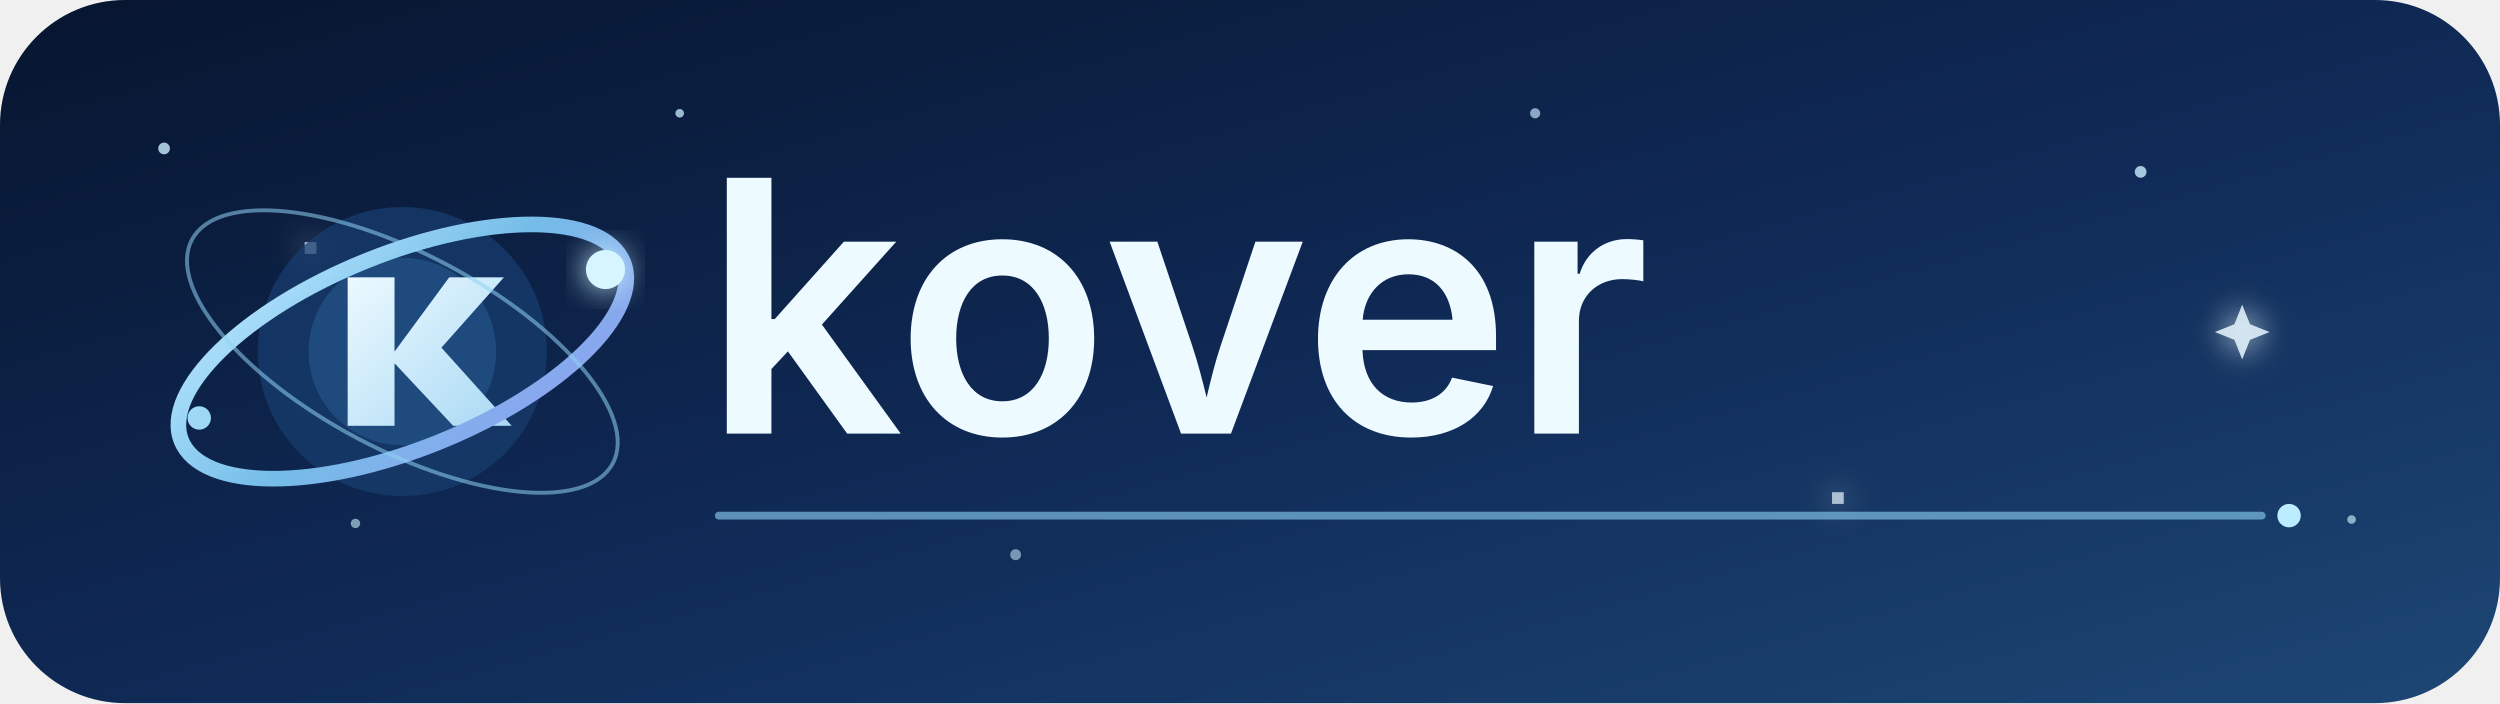
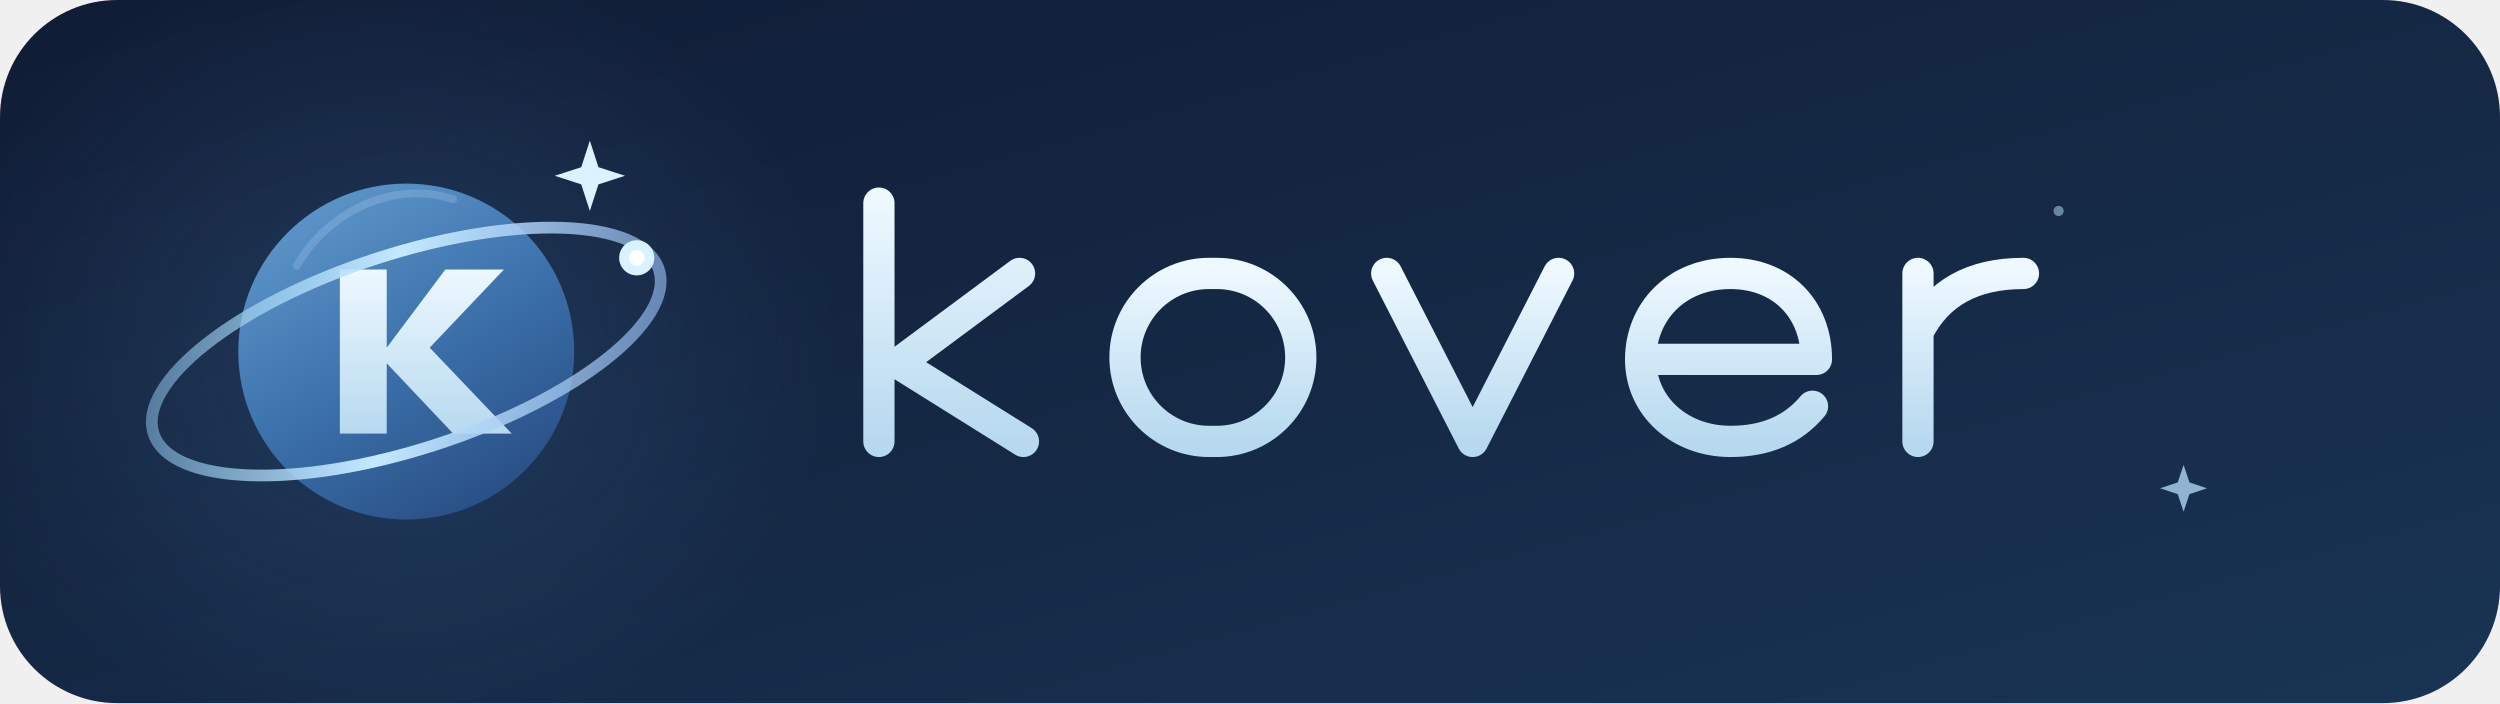
<svg xmlns="http://www.w3.org/2000/svg" width="640" height="180" viewBox="0 0 640 180" role="img" aria-labelledby="title desc">
  <defs>
    <linearGradient id="background" x1="0" y1="0" x2="1" y2="1">
-       <stop offset="0" stop-color="#07152f" />
-       <stop offset="0.55" stop-color="#102b58" />
-       <stop offset="1" stop-color="#1d4775" />
+       <stop stop-color="#101c35" />
+       <stop offset="1" stop-color="#193454" />
    </linearGradient>
-     <linearGradient id="orbit" x1="0" y1="0" x2="1" y2="1">
-       <stop offset="0" stop-color="#b8e7ff" />
-       <stop offset="0.5" stop-color="#75bde8" />
-       <stop offset="1" stop-color="#8f9ff0" />
+     <radialGradient id="haze" cx="0" cy="0" r="1" gradientUnits="userSpaceOnUse" gradientTransform="translate(99 90) scale(116 104)">
+       <stop stop-color="#6eaff0" stop-opacity="0.16" />
+       <stop offset="1" stop-color="#6eaff0" stop-opacity="0" />
+     </radialGradient>
+     <linearGradient id="planet" x1="0.2" y1="0" x2="0.8" y2="1">
+       <stop stop-color="#6098cb" />
+       <stop offset="0.52" stop-color="#3b70aa" />
+       <stop offset="1" stop-color="#274b80" />
    </linearGradient>
-     <linearGradient id="letter" x1="0" y1="0" x2="1" y2="1">
-       <stop offset="0" stop-color="#ecf9ff" />
-       <stop offset="1" stop-color="#a9d9f4" />
+     <linearGradient id="orbit" x1="37" y1="60" x2="167" y2="120" gradientUnits="userSpaceOnUse">
+       <stop stop-color="#84bfe8" stop-opacity="0.45" />
+       <stop offset="0.48" stop-color="#c4e9ff" />
+       <stop offset="1" stop-color="#89aee5" stop-opacity="0.65" />
    </linearGradient>
-     <filter id="glow" x="-50%" y="-50%" width="200%" height="200%">
-       <feGaussianBlur stdDeviation="4" result="blur" />
-       <feMerge>
-         <feMergeNode in="blur" />
-         <feMergeNode in="SourceGraphic" />
-       </feMerge>
-     </filter>
+     <linearGradient id="wordmark" x1="0" y1="0" x2="0" y2="1">
+       <stop stop-color="#edf8ff" />
+       <stop offset="1" stop-color="#b7d9ef" />
+     </linearGradient>
    <clipPath id="rounded">
-       <rect width="640" height="180" rx="32" />
+       <rect width="640" height="180" rx="30" />
    </clipPath>
  </defs>
  <g clip-path="url(#rounded)">
    <rect width="640" height="180" fill="url(#background)" />
-     <g fill="#c9efff">
-       <circle cx="42" cy="38" r="1.5" opacity="0.8" />
-       <circle cx="91" cy="134" r="1.2" opacity="0.6" />
-       <circle cx="174" cy="29" r="1.1" opacity="0.75" />
-       <circle cx="260" cy="142" r="1.4" opacity="0.55" />
-       <circle cx="393" cy="29" r="1.3" opacity="0.65" />
-       <circle cx="548" cy="44" r="1.5" opacity="0.8" />
-       <circle cx="602" cy="133" r="1.1" opacity="0.65" />
+     <rect width="230" height="180" fill="url(#haze)" />
+     <circle cx="104" cy="90" r="43" fill="url(#planet)" />
+     <path d="M76 68c8-14 25-22 40-17" fill="none" stroke="#c2e4ff" stroke-width="2" stroke-linecap="round" opacity="0.2" />
+     <path d="M87 111V69h12v20l15-20h15l-19 20 21 22h-15L99 93v18z" fill="url(#wordmark)" />
+     <ellipse cx="104" cy="90" rx="68" ry="25" fill="none" stroke="url(#orbit)" stroke-width="3" transform="rotate(-18 104 90)" />
+     <circle cx="163" cy="66" r="4.5" fill="#d9f2ff" />
+     <circle cx="163" cy="66" r="2" fill="#ffffff" />
+     <path d="m151 36 2.2 6.8 6.8 2.2-6.8 2.2-2.2 6.8-2.2-6.8-6.8-2.2 6.8-2.2z" fill="#dcf3ff" />
+     <g transform="translate(35 0)" fill="none" stroke="url(#wordmark)" stroke-width="8" stroke-linecap="round" stroke-linejoin="round">
+       <path d="M190 52v61M226 70l-31 23 32 20" />
+       <rect x="253" y="70" width="45" height="43" rx="21.5" />
+       <path d="M320 70l22 43 22-43" />
+       <path d="M385 92h45c0-13-9-22-22-22-14 0-23 10-23 22s10 21 23 21c9 0 16-3 21-9" />
+       <path d="M456 113V70M456 85c5-10 14-15 27-15" />
    </g>
-     <g fill="#e7f8ff" filter="url(#glow)">
-       <path d="M78 62h3v3h-3z" opacity="0.8" />
-       <path d="M469 126h3v3h-3z" opacity="0.7" />
-       <path d="m574 78 2 5 5 2-5 2-2 5-2-5-5-2 5-2z" opacity="0.85" />
-     </g>
-     <g transform="translate(33 20)">
-       <circle cx="70" cy="70" r="37" fill="#173c6d" opacity="0.75" />
-       <circle cx="70" cy="70" r="24" fill="#214f83" opacity="0.8" />
-       <path d="M56 89V51h12v19l14-19h14L80 69l18 20H83L68 73v16z" fill="url(#letter)" />
-       <ellipse cx="70" cy="70" rx="61" ry="25" fill="none" stroke="url(#orbit)" stroke-width="4" transform="rotate(-22 70 70)" />
-       <ellipse cx="70" cy="70" rx="61" ry="25" fill="none" stroke="#8fd2f4" stroke-width="1" opacity="0.55" transform="rotate(28 70 70)" />
-       <circle cx="122" cy="49" r="5" fill="#d7f5ff" filter="url(#glow)" />
-       <circle cx="18" cy="87" r="3" fill="#9dd9f5" />
-     </g>
-     <text x="180" y="111" fill="#edfaff" font-family="Inter, Segoe UI, sans-serif" font-size="90" font-weight="600" textLength="350" lengthAdjust="spacingAndGlyphs">kover</text>
-     <path d="M184 132h395" stroke="#84c8eb" stroke-width="2" stroke-linecap="round" opacity="0.65" />
-     <circle cx="586" cy="132" r="3" fill="#bcecff" />
+     <circle cx="527" cy="54" r="1.3" fill="#badfff" opacity="0.5" />
+     <path d="m559 119 1.5 4.5 4.5 1.5-4.5 1.5-1.5 4.5-1.5-4.5-4.5-1.5 4.5-1.5z" fill="#b8dfff" opacity="0.75" />
  </g>
</svg>
